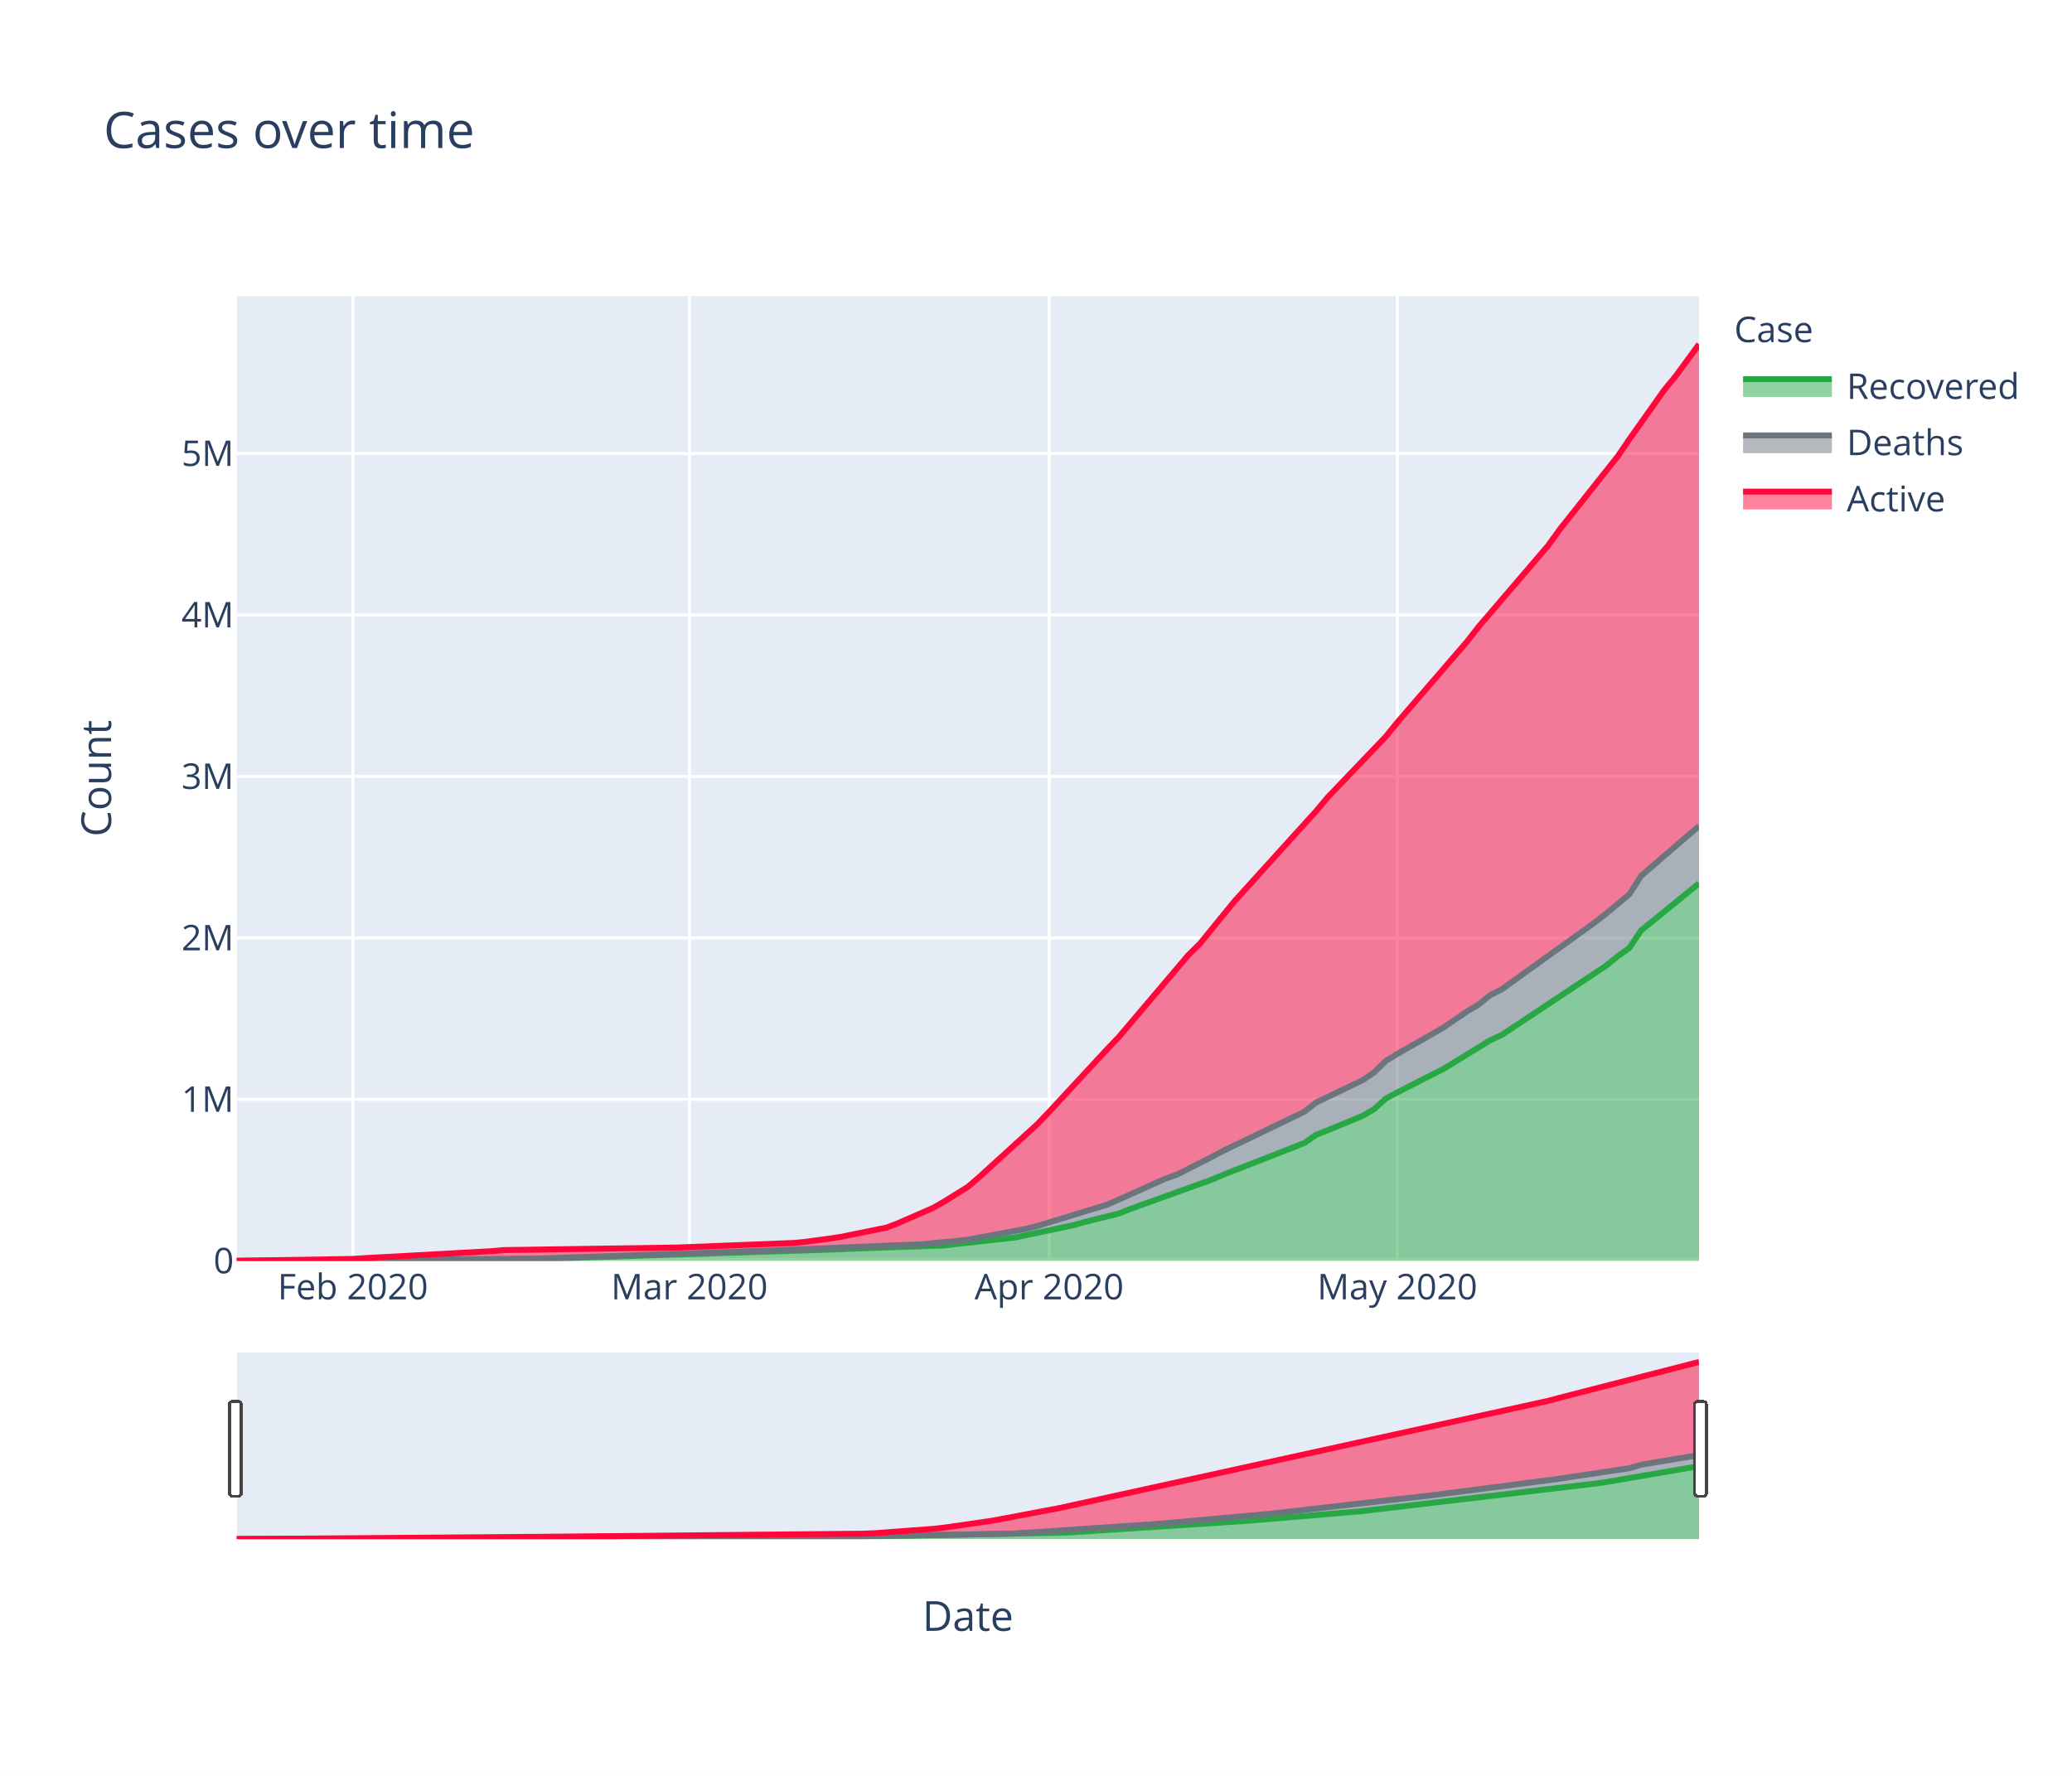
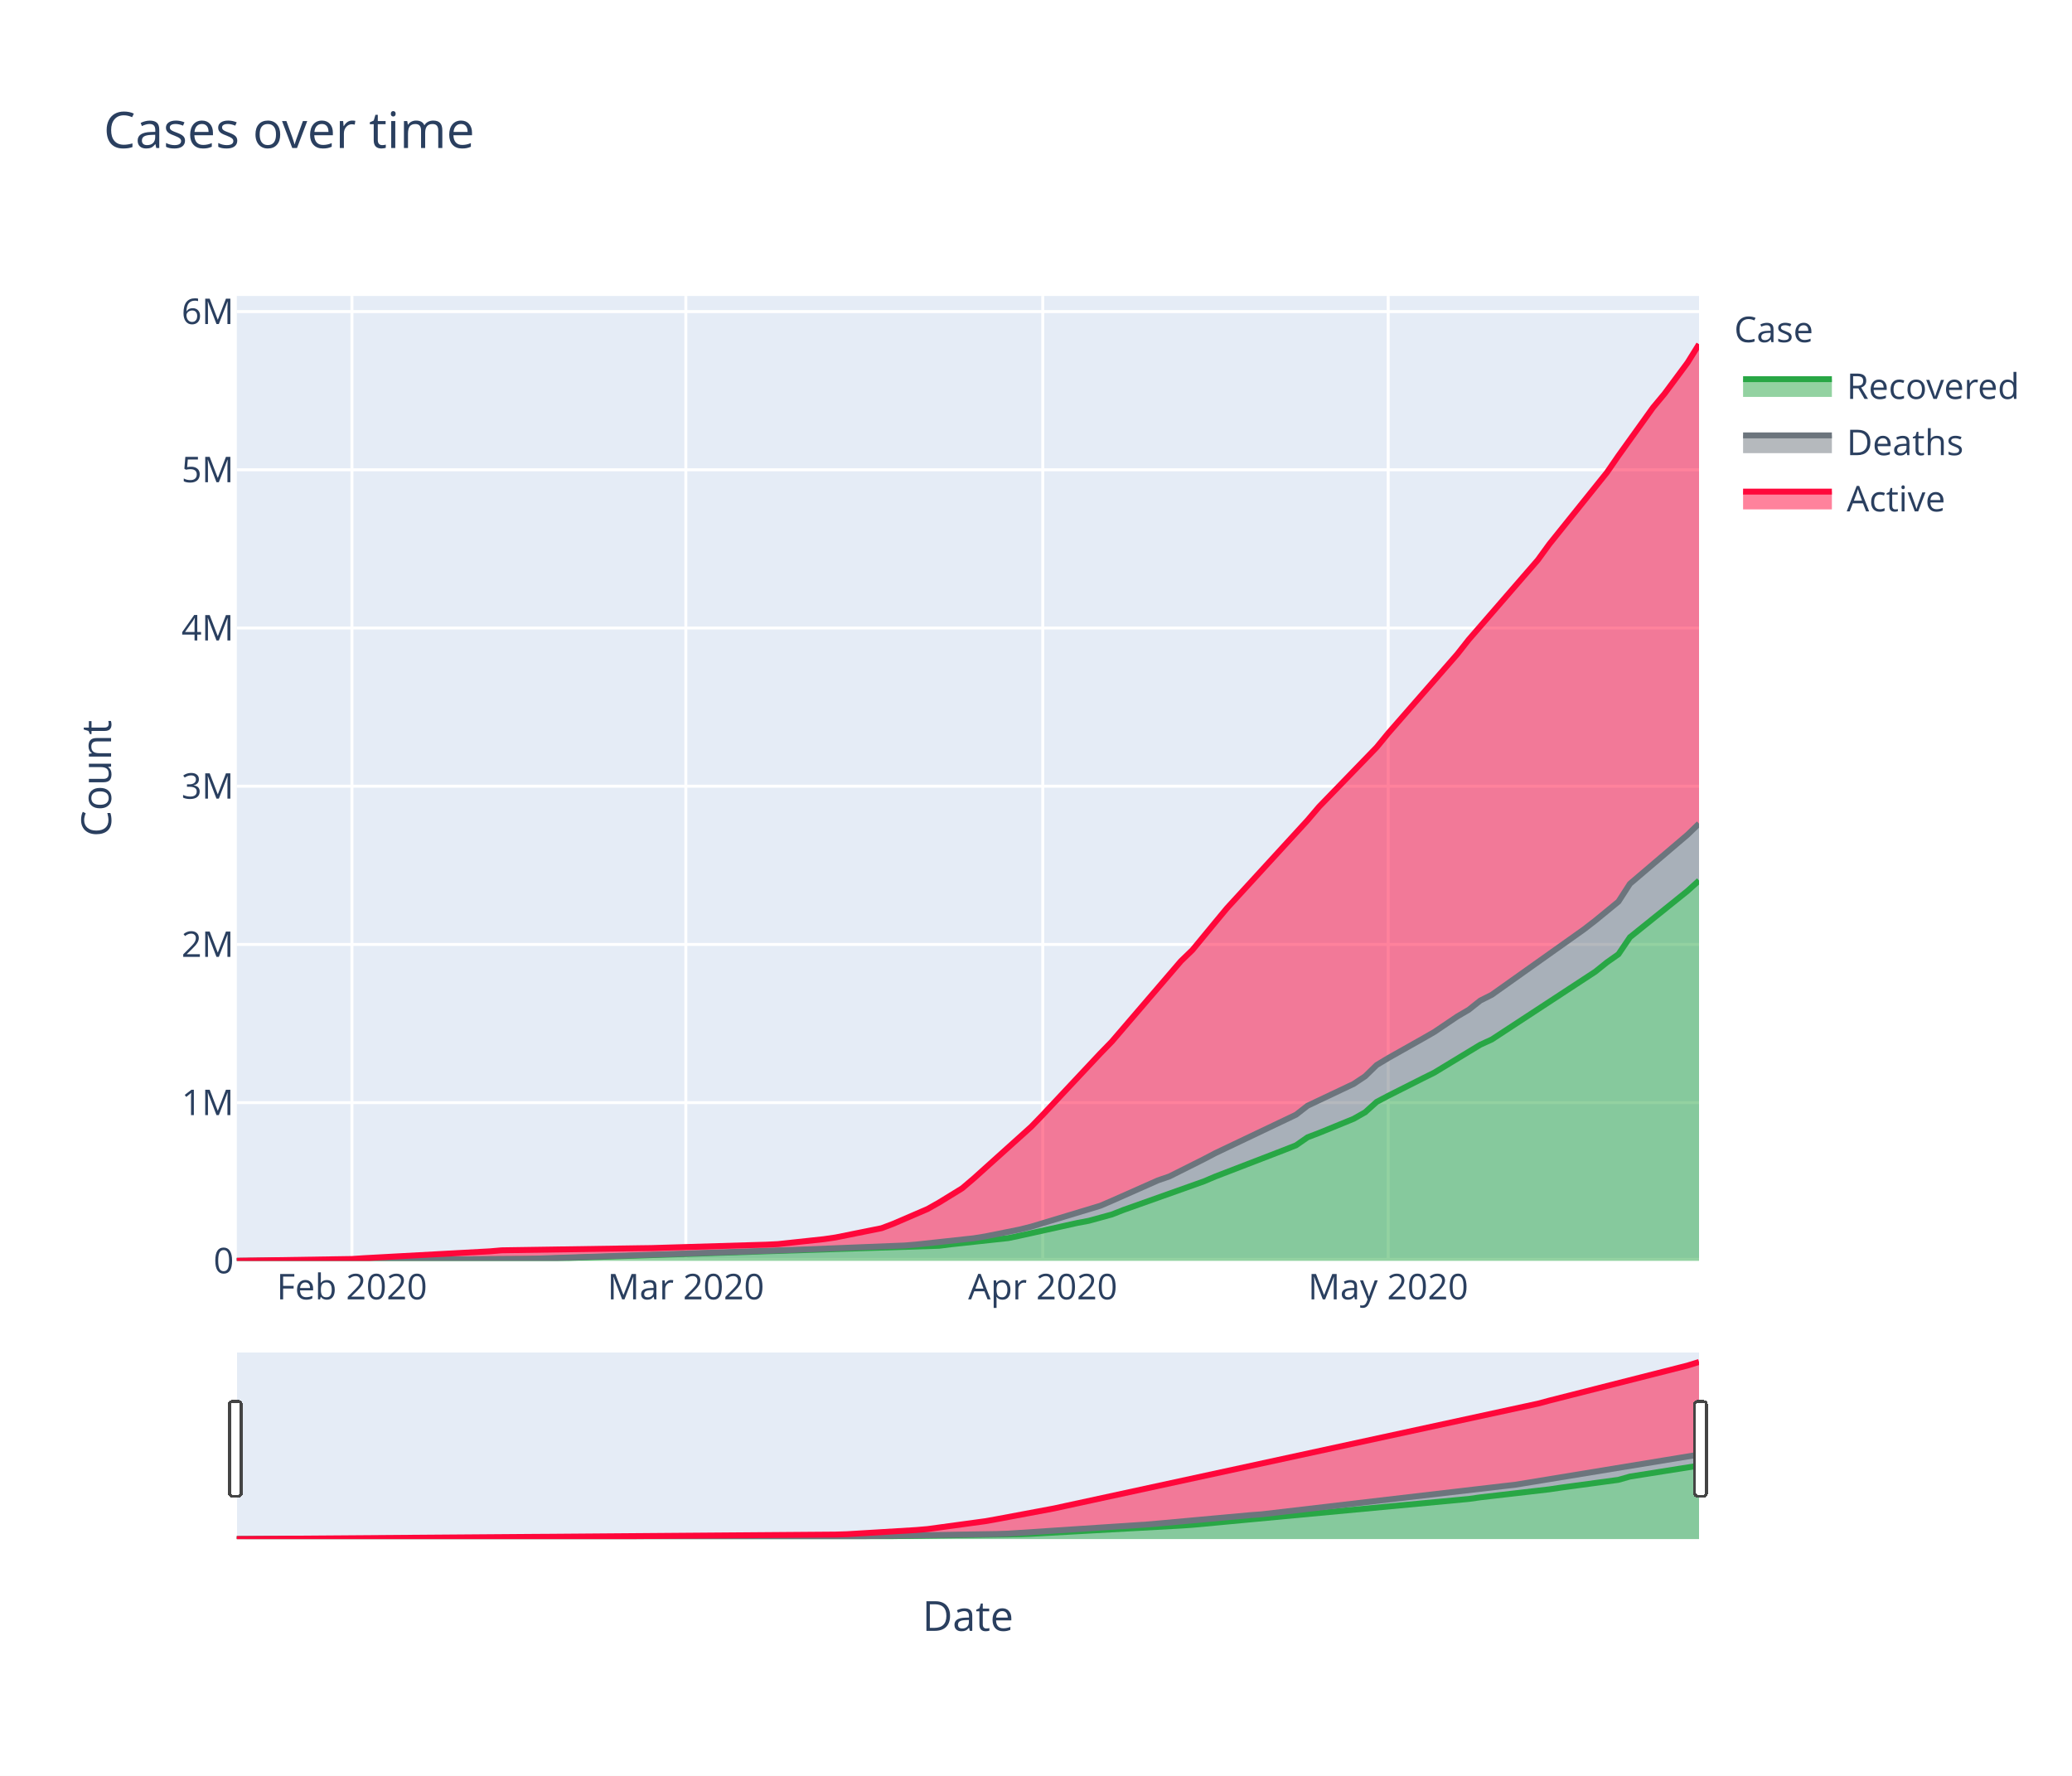
<svg xmlns="http://www.w3.org/2000/svg" class="main-svg" width="700" height="600" style="" viewBox="0 0 700 600">
  <rect x="0" y="0" width="700" height="600" style="fill: rgb(255, 255, 255); fill-opacity: 1;" />
-   <defs id="defs-e0ddb2">
+   <defs id="defs-6f788e">
    <g class="clips">
-       <clipPath id="clipe0ddb2xyplot" class="plotclip">
+       <clipPath id="clip6f788exyplot" class="plotclip">
        <rect width="494" height="326" />
      </clipPath>
-       <clipPath class="axesclip" id="clipe0ddb2x">
+       <clipPath class="axesclip" id="clip6f788ex">
        <rect x="80" y="0" width="494" height="600" />
      </clipPath>
-       <clipPath class="axesclip" id="clipe0ddb2y">
+       <clipPath class="axesclip" id="clip6f788ey">
        <rect x="0" y="100" width="700" height="326" />
      </clipPath>
-       <clipPath class="axesclip" id="clipe0ddb2xy">
+       <clipPath class="axesclip" id="clip6f788exy">
        <rect x="80" y="100" width="494" height="326" />
      </clipPath>
    </g>
    <g class="gradients" />
  </defs>
  <g class="bglayer">
    <rect class="bg" x="80" y="100" width="494" height="326" style="fill: rgb(229, 236, 246); fill-opacity: 1; stroke-width: 0;" />
  </g>
  <g class="layer-below">
    <g class="imagelayer" />
    <g class="shapelayer" />
  </g>
  <g class="cartesianlayer">
    <g class="subplot xy">
      <g class="layer-subplot">
        <g class="shapelayer" />
        <g class="imagelayer" />
      </g>
      <g class="gridlayer">
        <g class="x">
-           <path class="xgrid crisp" transform="translate(119.21,0)" d="M0,100v326" style="stroke: rgb(255, 255, 255); stroke-opacity: 1; stroke-width: 1px;" />
-           <path class="xgrid crisp" transform="translate(232.9,0)" d="M0,100v326" style="stroke: rgb(255, 255, 255); stroke-opacity: 1; stroke-width: 1px;" />
-           <path class="xgrid crisp" transform="translate(354.44,0)" d="M0,100v326" style="stroke: rgb(255, 255, 255); stroke-opacity: 1; stroke-width: 1px;" />
-           <path class="xgrid crisp" transform="translate(472.06,0)" d="M0,100v326" style="stroke: rgb(255, 255, 255); stroke-opacity: 1; stroke-width: 1px;" />
+           <path class="xgrid crisp" transform="translate(118.9,0)" d="M0,100v326" style="stroke: rgb(255, 255, 255); stroke-opacity: 1; stroke-width: 1px;" />
+           <path class="xgrid crisp" transform="translate(231.7,0)" d="M0,100v326" style="stroke: rgb(255, 255, 255); stroke-opacity: 1; stroke-width: 1px;" />
+           <path class="xgrid crisp" transform="translate(352.28,0)" d="M0,100v326" style="stroke: rgb(255, 255, 255); stroke-opacity: 1; stroke-width: 1px;" />
+           <path class="xgrid crisp" transform="translate(468.98,0)" d="M0,100v326" style="stroke: rgb(255, 255, 255); stroke-opacity: 1; stroke-width: 1px;" />
        </g>
        <g class="y">
-           <path class="ygrid crisp" transform="translate(0,371.44)" d="M80,0h494" style="stroke: rgb(255, 255, 255); stroke-opacity: 1; stroke-width: 1px;" />
-           <path class="ygrid crisp" transform="translate(0,316.89)" d="M80,0h494" style="stroke: rgb(255, 255, 255); stroke-opacity: 1; stroke-width: 1px;" />
-           <path class="ygrid crisp" transform="translate(0,262.33)" d="M80,0h494" style="stroke: rgb(255, 255, 255); stroke-opacity: 1; stroke-width: 1px;" />
-           <path class="ygrid crisp" transform="translate(0,207.77)" d="M80,0h494" style="stroke: rgb(255, 255, 255); stroke-opacity: 1; stroke-width: 1px;" />
-           <path class="ygrid crisp" transform="translate(0,153.22)" d="M80,0h494" style="stroke: rgb(255, 255, 255); stroke-opacity: 1; stroke-width: 1px;" />
+           <path class="ygrid crisp" transform="translate(0,372.54)" d="M80,0h494" style="stroke: rgb(255, 255, 255); stroke-opacity: 1; stroke-width: 1px;" />
+           <path class="ygrid crisp" transform="translate(0,319.09)" d="M80,0h494" style="stroke: rgb(255, 255, 255); stroke-opacity: 1; stroke-width: 1px;" />
+           <path class="ygrid crisp" transform="translate(0,265.63)" d="M80,0h494" style="stroke: rgb(255, 255, 255); stroke-opacity: 1; stroke-width: 1px;" />
+           <path class="ygrid crisp" transform="translate(0,212.18)" d="M80,0h494" style="stroke: rgb(255, 255, 255); stroke-opacity: 1; stroke-width: 1px;" />
+           <path class="ygrid crisp" transform="translate(0,158.72)" d="M80,0h494" style="stroke: rgb(255, 255, 255); stroke-opacity: 1; stroke-width: 1px;" />
+           <path class="ygrid crisp" transform="translate(0,105.27)" d="M80,0h494" style="stroke: rgb(255, 255, 255); stroke-opacity: 1; stroke-width: 1px;" />
        </g>
      </g>
      <g class="zerolinelayer">
        <path class="yzl zl crisp" transform="translate(0,426)" d="M80,0h494" style="stroke: rgb(255, 255, 255); stroke-opacity: 1; stroke-width: 2px;" />
      </g>
      <path class="xlines-below" />
      <path class="ylines-below" />
      <g class="overlines-below" />
      <g class="xaxislayer-below" />
      <g class="yaxislayer-below" />
      <g class="overaxes-below" />
-       <g class="plot" transform="translate(80, 100)" clip-path="url('#clipe0ddb2xyplot')">
+       <g class="plot" transform="translate(80, 100)" clip-path="url('#clip6f788exyplot')">
        <g class="scatterlayer mlayer">
-           <g class="trace scatter trace9fd56e" style="stroke-miterlimit: 2;">
+           <g class="trace scatter trace09deb1" style="stroke-miterlimit: 2;">
            <g class="fills">
              <g>
-                 <path class="js-fill" d="M494,326L0,326L0,326L101.94,325.31L105.86,325.22L203.87,322.07L207.79,321.88L239.16,320.79L243.08,320.3L262.68,318.15L266.6,317.32L282.29,314.02L286.21,312.93L297.97,310.01L301.89,308.45L329.33,298.58L333.25,296.89L356.78,287.71L360.7,286.15L364.62,283.39L368.54,281.88L380.3,277.01L384.22,274.75L388.14,271.18L392.06,269.08L403.83,263.07L407.75,261.1L423.43,251.47L427.35,249.66L462.63,226.26L466.56,223.06L470.48,220.26L474.4,214.39L494,198.44" style="fill: rgb(40, 167, 69); fill-opacity: 0.5; stroke-width: 0;" />
+                 <path class="js-fill" d="M494,326L0,326L0,326L101.13,325.33L105.02,325.23L175.04,322.89L178.93,322.76L237.28,320.9L241.17,320.41L260.61,318.31L264.5,317.5L283.95,313.19L287.84,312.46L295.62,310.33L299.51,308.8L326.74,299.13L330.63,297.48L353.97,288.49L357.86,286.95L361.75,284.25L365.64,282.77L377.31,278L381.2,275.79L385.09,272.29L388.98,270.23L400.65,264.34L404.54,262.41L420.09,252.98L423.98,251.2L458.99,228.27L462.88,225.14L466.77,222.4L470.66,216.65L490.11,201.01L494,197.5" style="fill: rgb(40, 167, 69); fill-opacity: 0.5; stroke-width: 0;" />
              </g>
              <g>
-                 <path class="js-fill" d="M0,326L98.02,325.31L101.94,325.21L176.43,322.63L180.35,322.49L231.32,320.37L235.24,320.02L243.08,319.27L247,318.81L266.6,315.18L270.52,314.19L294.05,307L297.97,305.29L313.65,298.25L317.57,296.88L329.33,290.91L333.25,288.83L360.7,275.59L364.62,272.5L380.3,264.97L384.22,262.34L388.14,258.46L392.06,256.08L403.83,249.36L407.75,247.09L415.59,241.73L419.51,239.41L423.43,236.25L427.35,234.25L458.71,211.7L462.63,208.64L470.48,202.12L474.4,195.96L494,179.06L494,198.44L474.4,214.39L470.48,220.26L466.56,223.06L462.63,226.26L427.35,249.66L423.43,251.47L407.75,261.1L403.83,263.07L392.06,269.08L388.14,271.18L384.22,274.75L380.3,277.01L368.54,281.88L364.62,283.39L360.7,286.15L356.78,287.71L333.25,296.89L329.33,298.58L301.89,308.45L297.97,310.01L286.21,312.93L282.29,314.02L266.6,317.32L262.68,318.15L243.08,320.3L239.16,320.79L207.79,321.88L203.87,322.07L105.86,325.22L101.94,325.31L0,326Z" style="fill: rgb(108, 117, 125); fill-opacity: 0.5; stroke-width: 0;" />
+                 <path class="js-fill" d="M0,326L97.24,325.33L101.13,325.23L186.71,322.35L190.6,322.19L225.61,320.8L229.5,320.48L248.94,318.37L252.83,317.74L264.5,315.4L268.39,314.43L291.73,307.38L295.62,305.71L311.18,298.81L315.07,297.47L326.74,291.62L330.63,289.58L357.86,276.61L361.75,273.58L377.31,266.21L381.2,263.63L385.09,259.83L388.98,257.49L400.65,250.91L404.54,248.68L412.31,243.44L416.2,241.16L420.09,238.06L423.98,236.1L455.1,214.01L458.99,211L466.77,204.62L470.66,198.59L490.11,182.02L494,178.26L494,197.5L490.11,201.01L470.66,216.65L466.77,222.4L462.88,225.14L458.99,228.27L423.98,251.2L420.09,252.98L404.54,262.41L400.65,264.34L388.98,270.23L385.09,272.29L381.2,275.79L377.31,278L365.64,282.77L361.75,284.25L357.86,286.95L353.97,288.49L330.63,297.48L326.74,299.13L299.51,308.8L295.62,310.33L287.84,312.46L283.95,313.19L264.5,317.5L260.61,318.31L241.17,320.41L237.28,320.9L178.93,322.76L175.04,322.89L105.02,325.23L101.13,325.33L0,326Z" style="fill: rgb(108, 117, 125); fill-opacity: 0.5; stroke-width: 0;" />
              </g>
            </g>
            <g class="errorbars" />
            <g class="lines">
-               <path class="js-line" d="M0,326L101.94,325.31L105.86,325.22L203.87,322.07L207.79,321.88L239.16,320.79L243.08,320.3L262.68,318.15L266.6,317.32L282.29,314.02L286.21,312.93L297.97,310.01L301.89,308.45L329.33,298.58L333.25,296.89L356.78,287.71L360.7,286.15L364.62,283.39L368.54,281.88L380.3,277.01L384.22,274.75L388.14,271.18L392.06,269.08L403.83,263.07L407.75,261.1L423.43,251.47L427.35,249.66L462.63,226.26L466.56,223.06L470.48,220.26L474.4,214.39L494,198.44" style="vector-effect: non-scaling-stroke; fill: none; stroke: rgb(40, 167, 69); stroke-opacity: 1; stroke-width: 2px; opacity: 1;" />
+               <path class="js-line" d="M0,326L101.13,325.33L105.02,325.23L175.04,322.89L178.93,322.76L237.28,320.9L241.17,320.41L260.61,318.31L264.5,317.5L283.95,313.19L287.84,312.46L295.62,310.33L299.51,308.8L326.74,299.13L330.63,297.48L353.97,288.49L357.86,286.95L361.75,284.25L365.64,282.77L377.31,278L381.2,275.79L385.09,272.29L388.98,270.23L400.65,264.34L404.54,262.41L420.09,252.98L423.98,251.2L458.99,228.27L462.88,225.14L466.77,222.4L470.66,216.65L490.11,201.01L494,197.5" style="vector-effect: non-scaling-stroke; fill: none; stroke: rgb(40, 167, 69); stroke-opacity: 1; stroke-width: 2px; opacity: 1;" />
            </g>
            <g class="points" />
            <g class="text" />
          </g>
-           <g class="trace scatter trace44c032" style="stroke-miterlimit: 2;">
+           <g class="trace scatter trace2128ed" style="stroke-miterlimit: 2;">
            <g class="fills">
              <g>
-                 <path class="js-fill" d="M0,325.97L39.21,325.34L43.13,325.08L86.25,322.71L90.17,322.35L145.06,321.54L148.98,321.48L188.19,319.94L192.11,319.56L199.95,318.51L203.87,317.92L219.56,314.74L223.48,313.23L235.24,308.1L239.16,305.85L247,300.98L250.92,297.6L270.52,279.75L274.44,275.64L294.05,254.47L297.97,250.38L321.49,222.64L325.41,218.8L333.25,209.16L337.17,204.37L364.62,174.06L368.54,169.4L388.14,148.9L392.06,144.07L415.59,116.81L419.51,111.78L443.03,84.31L446.95,78.85L466.56,54.15L470.48,48.38L482.24,31.77L486.16,27.01L494,16.3L494,179.06L474.4,195.96L470.48,202.12L462.63,208.64L458.71,211.7L427.35,234.25L423.43,236.25L419.51,239.41L415.59,241.73L407.75,247.09L403.83,249.36L392.06,256.08L388.14,258.46L384.22,262.34L380.3,264.97L364.62,272.5L360.7,275.59L333.25,288.83L329.33,290.91L317.57,296.88L313.65,298.25L297.97,305.29L294.05,307L270.52,314.19L266.6,315.18L247,318.81L243.08,319.27L235.24,320.02L231.32,320.37L180.35,322.49L176.43,322.63L101.94,325.21L98.02,325.31L0,326Z" style="fill: rgb(255, 7, 58); fill-opacity: 0.5; stroke-width: 0;" />
+                 <path class="js-fill" d="M0,325.97L38.9,325.36L42.79,325.1L85.57,322.77L89.46,322.43L136.14,321.72L140.03,321.67L178.93,320.52L182.82,320.33L198.38,318.66L202.27,318.09L217.83,314.96L221.72,313.49L233.39,308.46L237.28,306.26L245.06,301.48L248.94,298.18L268.39,280.68L272.28,276.65L291.73,255.91L295.62,251.91L318.96,224.72L322.85,220.96L330.63,211.52L334.52,206.83L361.75,177.13L365.64,172.56L385.09,152.48L388.98,147.74L412.31,121.03L416.2,116.1L439.54,89.19L443.43,83.84L462.88,59.63L466.77,53.98L478.44,37.71L482.33,33.04L490.11,22.55L494,16.3L494,178.26L490.11,182.02L470.66,198.59L466.77,204.62L458.99,211L455.1,214.01L423.98,236.1L420.09,238.06L416.2,241.16L412.31,243.44L404.54,248.68L400.65,250.91L388.98,257.49L385.09,259.83L381.2,263.63L377.31,266.21L361.75,273.58L357.86,276.61L330.63,289.58L326.74,291.62L315.07,297.47L311.18,298.81L295.62,305.71L291.73,307.38L268.39,314.43L264.5,315.4L252.83,317.74L248.94,318.37L229.5,320.48L225.61,320.8L190.6,322.19L186.71,322.35L101.13,325.23L97.24,325.33L0,326Z" style="fill: rgb(255, 7, 58); fill-opacity: 0.5; stroke-width: 0;" />
              </g>
            </g>
            <g class="errorbars" />
            <g class="lines">
-               <path class="js-line" d="M0,326L98.02,325.31L101.94,325.21L176.43,322.63L180.35,322.49L231.32,320.37L235.24,320.02L243.08,319.27L247,318.81L266.6,315.18L270.52,314.19L294.05,307L297.97,305.29L313.65,298.25L317.57,296.88L329.33,290.91L333.25,288.83L360.7,275.59L364.62,272.5L380.3,264.97L384.22,262.34L388.14,258.46L392.06,256.08L403.83,249.36L407.75,247.09L415.59,241.73L419.51,239.41L423.43,236.25L427.35,234.25L458.71,211.7L462.63,208.64L470.48,202.12L474.4,195.96L494,179.06" style="vector-effect: non-scaling-stroke; fill: none; stroke: rgb(108, 117, 125); stroke-opacity: 1; stroke-width: 2px; opacity: 1;" />
+               <path class="js-line" d="M0,326L97.24,325.33L101.13,325.23L186.71,322.35L190.6,322.19L225.61,320.8L229.5,320.48L248.94,318.37L252.83,317.74L264.5,315.4L268.39,314.43L291.73,307.38L295.62,305.71L311.18,298.81L315.07,297.47L326.74,291.62L330.63,289.58L357.86,276.61L361.75,273.58L377.31,266.21L381.2,263.63L385.09,259.83L388.98,257.49L400.65,250.91L404.54,248.68L412.31,243.44L416.2,241.16L420.09,238.06L423.98,236.1L455.1,214.01L458.99,211L466.77,204.62L470.66,198.59L490.11,182.02L494,178.26" style="vector-effect: non-scaling-stroke; fill: none; stroke: rgb(108, 117, 125); stroke-opacity: 1; stroke-width: 2px; opacity: 1;" />
            </g>
            <g class="points" />
            <g class="text" />
          </g>
-           <g class="trace scatter trace4ce61f" style="stroke-miterlimit: 2;">
+           <g class="trace scatter traceb78cc3" style="stroke-miterlimit: 2;">
            <g class="fills" />
            <g class="errorbars" />
            <g class="lines">
-               <path class="js-line" d="M0,325.97L39.21,325.34L43.13,325.08L86.25,322.71L90.17,322.35L145.06,321.54L148.98,321.48L188.19,319.94L192.11,319.56L199.95,318.51L203.87,317.92L219.56,314.74L223.48,313.23L235.24,308.1L239.16,305.85L247,300.98L250.92,297.6L270.52,279.75L274.44,275.64L294.05,254.47L297.97,250.38L321.49,222.64L325.41,218.8L333.25,209.16L337.17,204.37L364.62,174.06L368.54,169.4L388.14,148.9L392.06,144.07L415.59,116.81L419.51,111.78L443.03,84.31L446.95,78.85L466.56,54.15L470.48,48.38L482.24,31.77L486.16,27.01L494,16.3" style="vector-effect: non-scaling-stroke; fill: none; stroke: rgb(255, 7, 58); stroke-opacity: 1; stroke-width: 2px; opacity: 1;" />
+               <path class="js-line" d="M0,325.97L38.9,325.36L42.79,325.1L85.57,322.77L89.46,322.43L136.14,321.72L140.03,321.67L178.93,320.52L182.82,320.33L198.38,318.66L202.27,318.09L217.83,314.96L221.72,313.49L233.39,308.46L237.28,306.26L245.06,301.48L248.94,298.18L268.39,280.68L272.28,276.65L291.73,255.91L295.62,251.91L318.96,224.72L322.85,220.96L330.63,211.52L334.52,206.83L361.75,177.13L365.64,172.56L385.09,152.48L388.98,147.74L412.31,121.03L416.2,116.1L439.54,89.19L443.43,83.84L462.88,59.63L466.77,53.98L478.44,37.71L482.33,33.04L490.11,22.55L494,16.3" style="vector-effect: non-scaling-stroke; fill: none; stroke: rgb(255, 7, 58); stroke-opacity: 1; stroke-width: 2px; opacity: 1;" />
            </g>
            <g class="points" />
            <g class="text" />
          </g>
        </g>
      </g>
      <g class="overplot" />
      <path class="xlines-above crisp" style="fill: none;" d="M0,0" />
      <path class="ylines-above crisp" style="fill: none;" d="M0,0" />
      <g class="overlines-above" />
      <g class="xaxislayer-above">
        <g class="xtick">
-           <text text-anchor="middle" x="0" y="439" transform="translate(119.21,0)" style="font-family: 'Open Sans', verdana, arial, sans-serif; font-size: 12px; fill: rgb(42, 63, 95); fill-opacity: 1; white-space: pre;">Feb 2020</text>
+           <text text-anchor="middle" x="0" y="439" transform="translate(118.9,0)" style="font-family: 'Open Sans', verdana, arial, sans-serif; font-size: 12px; fill: rgb(42, 63, 95); fill-opacity: 1; white-space: pre;">Feb 2020</text>
        </g>
        <g class="xtick">
-           <text text-anchor="middle" x="0" y="439" transform="translate(232.9,0)" style="font-family: 'Open Sans', verdana, arial, sans-serif; font-size: 12px; fill: rgb(42, 63, 95); fill-opacity: 1; white-space: pre;">Mar 2020</text>
+           <text text-anchor="middle" x="0" y="439" transform="translate(231.7,0)" style="font-family: 'Open Sans', verdana, arial, sans-serif; font-size: 12px; fill: rgb(42, 63, 95); fill-opacity: 1; white-space: pre;">Mar 2020</text>
        </g>
        <g class="xtick">
-           <text text-anchor="middle" x="0" y="439" transform="translate(354.44,0)" style="font-family: 'Open Sans', verdana, arial, sans-serif; font-size: 12px; fill: rgb(42, 63, 95); fill-opacity: 1; white-space: pre;">Apr 2020</text>
+           <text text-anchor="middle" x="0" y="439" transform="translate(352.28,0)" style="font-family: 'Open Sans', verdana, arial, sans-serif; font-size: 12px; fill: rgb(42, 63, 95); fill-opacity: 1; white-space: pre;">Apr 2020</text>
        </g>
        <g class="xtick">
-           <text text-anchor="middle" x="0" y="439" transform="translate(472.06,0)" style="font-family: 'Open Sans', verdana, arial, sans-serif; font-size: 12px; fill: rgb(42, 63, 95); fill-opacity: 1; white-space: pre;">May 2020</text>
+           <text text-anchor="middle" x="0" y="439" transform="translate(468.98,0)" style="font-family: 'Open Sans', verdana, arial, sans-serif; font-size: 12px; fill: rgb(42, 63, 95); fill-opacity: 1; white-space: pre;">May 2020</text>
        </g>
      </g>
      <g class="yaxislayer-above">
        <g class="ytick">
          <text text-anchor="end" x="79" y="4.2" transform="translate(0,426)" style="font-family: 'Open Sans', verdana, arial, sans-serif; font-size: 12px; fill: rgb(42, 63, 95); fill-opacity: 1; white-space: pre;">0</text>
        </g>
        <g class="ytick">
-           <text text-anchor="end" x="79" y="4.2" transform="translate(0,371.44)" style="font-family: 'Open Sans', verdana, arial, sans-serif; font-size: 12px; fill: rgb(42, 63, 95); fill-opacity: 1; white-space: pre;">1M</text>
-         </g>
-         <g class="ytick">
-           <text text-anchor="end" x="79" y="4.2" transform="translate(0,316.89)" style="font-family: 'Open Sans', verdana, arial, sans-serif; font-size: 12px; fill: rgb(42, 63, 95); fill-opacity: 1; white-space: pre;">2M</text>
-         </g>
-         <g class="ytick">
-           <text text-anchor="end" x="79" y="4.2" transform="translate(0,262.33)" style="font-family: 'Open Sans', verdana, arial, sans-serif; font-size: 12px; fill: rgb(42, 63, 95); fill-opacity: 1; white-space: pre;">3M</text>
-         </g>
-         <g class="ytick">
-           <text text-anchor="end" x="79" y="4.2" transform="translate(0,207.77)" style="font-family: 'Open Sans', verdana, arial, sans-serif; font-size: 12px; fill: rgb(42, 63, 95); fill-opacity: 1; white-space: pre;">4M</text>
-         </g>
-         <g class="ytick">
-           <text text-anchor="end" x="79" y="4.2" transform="translate(0,153.22)" style="font-family: 'Open Sans', verdana, arial, sans-serif; font-size: 12px; fill: rgb(42, 63, 95); fill-opacity: 1; white-space: pre;">5M</text>
+           <text text-anchor="end" x="79" y="4.2" transform="translate(0,372.54)" style="font-family: 'Open Sans', verdana, arial, sans-serif; font-size: 12px; fill: rgb(42, 63, 95); fill-opacity: 1; white-space: pre;">1M</text>
+         </g>
+         <g class="ytick">
+           <text text-anchor="end" x="79" y="4.2" transform="translate(0,319.09)" style="font-family: 'Open Sans', verdana, arial, sans-serif; font-size: 12px; fill: rgb(42, 63, 95); fill-opacity: 1; white-space: pre;">2M</text>
+         </g>
+         <g class="ytick">
+           <text text-anchor="end" x="79" y="4.2" transform="translate(0,265.63)" style="font-family: 'Open Sans', verdana, arial, sans-serif; font-size: 12px; fill: rgb(42, 63, 95); fill-opacity: 1; white-space: pre;">3M</text>
+         </g>
+         <g class="ytick">
+           <text text-anchor="end" x="79" y="4.2" transform="translate(0,212.18)" style="font-family: 'Open Sans', verdana, arial, sans-serif; font-size: 12px; fill: rgb(42, 63, 95); fill-opacity: 1; white-space: pre;">4M</text>
+         </g>
+         <g class="ytick">
+           <text text-anchor="end" x="79" y="4.2" transform="translate(0,158.72)" style="font-family: 'Open Sans', verdana, arial, sans-serif; font-size: 12px; fill: rgb(42, 63, 95); fill-opacity: 1; white-space: pre;">5M</text>
+         </g>
+         <g class="ytick">
+           <text text-anchor="end" x="79" y="4.2" transform="translate(0,105.27)" style="font-family: 'Open Sans', verdana, arial, sans-serif; font-size: 12px; fill: rgb(42, 63, 95); fill-opacity: 1; white-space: pre;">6M</text>
        </g>
      </g>
      <g class="overaxes-above" />
    </g>
  </g>
  <g class="polarlayer" />
  <g class="ternarylayer" />
  <g class="geolayer" />
  <g class="funnelarealayer" />
  <g class="pielayer" />
  <g class="treemaplayer" />
  <g class="sunburstlayer" />
  <g class="glimages" />
-   <defs id="topdefs-e0ddb2">
+   <defs id="topdefs-6f788e">
    <g class="clips" />
-     <clipPath id="legende0ddb2">
+     <clipPath id="legend6f788e">
      <rect width="104" height="83" x="0" y="0" />
    </clipPath>
-     <clipPath id="rangesliderx-e0ddb2">
+     <clipPath id="rangesliderx-6f788e">
      <rect x="0" y="0" width="494" height="63" />
    </clipPath>
  </defs>
  <g class="layer-above">
    <g class="imagelayer" />
    <g class="shapelayer" />
  </g>
  <g class="infolayer">
    <g class="legend" pointer-events="all" transform="translate(583.88, 100)">
      <rect class="bg" shape-rendering="crispEdges" style="stroke: rgb(68, 68, 68); stroke-opacity: 1; fill: rgb(255, 255, 255); fill-opacity: 1; stroke-width: 0px;" width="104" height="83" x="0" y="0" />
-       <g class="scrollbox" transform="translate(0, 0)" clip-path="url('#legende0ddb2')">
+       <g class="scrollbox" transform="translate(0, 0)" clip-path="url('#legend6f788e')">
        <text class="legendtitletext user-select-none" text-anchor="start" x="2" y="15.6" style="font-family: 'Open Sans', verdana, arial, sans-serif; font-size: 12px; fill: rgb(42, 63, 95); fill-opacity: 1; white-space: pre;">Case</text>
        <g class="groups" transform="translate(0, 0)">
          <g class="traces" transform="translate(0, 30.1)" style="opacity: 1;">
            <text class="legendtext user-select-none" text-anchor="start" x="40" y="4.68" style="font-family: 'Open Sans', verdana, arial, sans-serif; font-size: 12px; fill: rgb(42, 63, 95); fill-opacity: 1; white-space: pre;">Recovered</text>
            <g class="layers">
              <g class="legendfill">
                <path class="js-fill" d="M5,-2h30v6h-30z" style="stroke-width: 0; fill: rgb(40, 167, 69); fill-opacity: 0.5;" />
              </g>
              <g class="legendlines">
                <path class="js-line" d="M5,-2h30" style="fill: none; stroke: rgb(40, 167, 69); stroke-opacity: 1; stroke-width: 2px;" />
              </g>
              <g class="legendsymbols">
                <g class="legendpoints" />
              </g>
            </g>
            <rect class="legendtoggle" pointer-events="all" x="0" y="-9.5" width="98.031" height="19" style="cursor: pointer; fill: rgb(0, 0, 0); fill-opacity: 0;" />
          </g>
        </g>
        <g class="groups" transform="translate(0, 0)">
          <g class="traces" transform="translate(0, 49.1)" style="opacity: 1;">
            <text class="legendtext user-select-none" text-anchor="start" x="40" y="4.68" style="font-family: 'Open Sans', verdana, arial, sans-serif; font-size: 12px; fill: rgb(42, 63, 95); fill-opacity: 1; white-space: pre;">Deaths</text>
            <g class="layers">
              <g class="legendfill">
                <path class="js-fill" d="M5,-2h30v6h-30z" style="stroke-width: 0; fill: rgb(108, 117, 125); fill-opacity: 0.5;" />
              </g>
              <g class="legendlines">
                <path class="js-line" d="M5,-2h30" style="fill: none; stroke: rgb(108, 117, 125); stroke-opacity: 1; stroke-width: 2px;" />
              </g>
              <g class="legendsymbols">
                <g class="legendpoints" />
              </g>
            </g>
            <rect class="legendtoggle" pointer-events="all" x="0" y="-9.5" width="98.031" height="19" style="cursor: pointer; fill: rgb(0, 0, 0); fill-opacity: 0;" />
          </g>
        </g>
        <g class="groups" transform="translate(0, 0)">
          <g class="traces" transform="translate(0, 68.1)" style="opacity: 1;">
            <text class="legendtext user-select-none" text-anchor="start" x="40" y="4.68" style="font-family: 'Open Sans', verdana, arial, sans-serif; font-size: 12px; fill: rgb(42, 63, 95); fill-opacity: 1; white-space: pre;">Active</text>
            <g class="layers">
              <g class="legendfill">
                <path class="js-fill" d="M5,-2h30v6h-30z" style="stroke-width: 0; fill: rgb(255, 7, 58); fill-opacity: 0.5;" />
              </g>
              <g class="legendlines">
                <path class="js-line" d="M5,-2h30" style="fill: none; stroke: rgb(255, 7, 58); stroke-opacity: 1; stroke-width: 2px;" />
              </g>
              <g class="legendsymbols">
                <g class="legendpoints" />
              </g>
            </g>
            <rect class="legendtoggle" pointer-events="all" x="0" y="-9.5" width="98.031" height="19" style="cursor: pointer; fill: rgb(0, 0, 0); fill-opacity: 0;" />
          </g>
        </g>
      </g>
      <rect class="scrollbar" rx="20" ry="3" width="0" height="0" x="0" y="0" style="fill: rgb(128, 139, 164); fill-opacity: 1;" />
    </g>
    <g class="g-gtitle">
      <text class="gtitle" x="35" y="50" text-anchor="start" dy="0em" style="font-family: 'Open Sans', verdana, arial, sans-serif; font-size: 17px; fill: rgb(42, 63, 95); opacity: 1; font-weight: normal; white-space: pre;">Cases over time</text>
    </g>
    <g class="rangeslider-container" pointer-events="all" transform="translate(80,457)">
      <rect class="rangeslider-bg" x="0" y="0" shape-rendering="crispEdges" width="494" height="63" transform="translate(0,0)" fill="#E5ECF6" stroke="#444" stroke-width="0" />
-       <g class="rangeslider-rangeplot xy" clip-path="url('#rangesliderx-e0ddb2')">
+       <g class="rangeslider-rangeplot xy" clip-path="url('#rangesliderx-6f788e')">
        <g class="layer-subplot">
          <g class="shapelayer" />
          <g class="imagelayer" />
        </g>
        <g class="gridlayer">
          <g class="x" />
          <g class="y" />
        </g>
        <g class="zerolinelayer" />
        <path class="xlines-below" />
        <path class="ylines-below" />
        <g class="overlines-below" />
        <g class="xaxislayer-below" />
        <g class="yaxislayer-below" />
        <g class="overaxes-below" />
        <g class="plot">
          <g class="scatterlayer mlayer rangeplot">
-             <g class="trace scatter trace9fd56e" style="stroke-miterlimit: 2;">
+             <g class="trace scatter trace09deb1" style="stroke-miterlimit: 2;">
              <g class="fills">
                <g>
-                   <path class="js-fill" d="M494,63L0,63L0,63L199.95,62.26L203.87,62.24L278.37,60.85L282.29,60.69L341.1,56.85L345.02,56.52L376.38,53.88L380.3,53.53L458.71,44.27L462.63,43.72L494,38.35" style="fill: rgb(40, 167, 69); fill-opacity: 0.5; stroke-width: 0;" />
+                   <path class="js-fill" d="M494,63L0,63L0,63L202.27,62.26L206.16,62.22L264.5,61.36L268.39,61.22L318.96,58.44L322.85,58.18L416.2,49.44L420.09,48.89L443.43,46.19L447.32,45.61L466.77,42.98L470.66,41.87L494,38.17" style="fill: rgb(40, 167, 69); fill-opacity: 0.5; stroke-width: 0;" />
                </g>
                <g>
-                   <path class="js-fill" d="M0,63L192.11,62.25L196.03,62.23L258.76,61.25L262.68,61.11L309.73,57.97L313.65,57.64L348.94,54.46L352.86,54.02L399.9,48.63L403.83,48.19L446.95,42.6L450.87,41.97L470.48,39.06L474.4,37.87L494,34.6L494,38.35L462.63,43.72L458.71,44.27L380.3,53.53L376.38,53.88L345.02,56.52L341.1,56.85L282.29,60.69L278.37,60.85L203.87,62.24L199.95,62.26L0,63Z" style="fill: rgb(108, 117, 125); fill-opacity: 0.5; stroke-width: 0;" />
+                   <path class="js-fill" d="M0,63L194.49,62.25L198.38,62.22L256.72,61.28L260.61,61.15L307.29,58.08L311.18,57.75L342.3,54.92L346.19,54.63L427.87,45.1L431.76,44.66L494,34.45L494,38.17L470.66,41.87L466.77,42.98L447.32,45.61L443.43,46.19L420.09,48.89L416.2,49.44L322.85,58.18L318.96,58.44L268.39,61.22L264.5,61.36L206.16,62.22L202.27,62.26L0,63Z" style="fill: rgb(108, 117, 125); fill-opacity: 0.5; stroke-width: 0;" />
                </g>
              </g>
              <g class="errorbars" />
              <g class="lines">
-                 <path class="js-line" d="M0,63L199.95,62.26L203.87,62.24L278.37,60.85L282.29,60.69L341.1,56.85L345.02,56.52L376.38,53.88L380.3,53.53L458.71,44.27L462.63,43.72L494,38.35" style="vector-effect: non-scaling-stroke; fill: none; stroke: rgb(40, 167, 69); stroke-opacity: 1; stroke-width: 2px; opacity: 1;" />
+                 <path class="js-line" d="M0,63L202.27,62.26L206.16,62.22L264.5,61.36L268.39,61.22L318.96,58.44L322.85,58.18L416.2,49.44L420.09,48.89L443.43,46.19L447.32,45.61L466.77,42.98L470.66,41.87L494,38.17" style="vector-effect: non-scaling-stroke; fill: none; stroke: rgb(40, 167, 69); stroke-opacity: 1; stroke-width: 2px; opacity: 1;" />
              </g>
              <g class="points" />
              <g class="text" />
            </g>
-             <g class="trace scatter trace44c032" style="stroke-miterlimit: 2;">
+             <g class="trace scatter trace2128ed" style="stroke-miterlimit: 2;">
              <g class="fills">
                <g>
-                   <path class="js-fill" d="M0,62.99L98.02,62.25L101.94,62.23L211.71,61.17L215.63,61.01L235.24,59.54L239.16,59.11L254.84,56.84L258.76,56.13L278.37,52.42L282.29,51.55L443.03,16.29L446.95,15.24L494,3.15L494,34.6L474.4,37.87L470.48,39.06L450.87,41.97L446.95,42.6L403.83,48.19L399.9,48.63L352.86,54.02L348.94,54.46L313.65,57.64L309.73,57.97L262.68,61.11L258.76,61.25L196.03,62.23L192.11,62.25L0,63Z" style="fill: rgb(255, 7, 58); fill-opacity: 0.5; stroke-width: 0;" />
+                   <path class="js-fill" d="M0,62.99L101.13,62.24L105.02,62.22L202.27,61.47L206.16,61.35L229.5,59.94L233.39,59.61L252.83,56.96L256.72,56.27L276.17,52.63L280.06,51.78L439.54,17.24L443.43,16.2L490.11,4.36L494,3.15L494,34.45L431.76,44.66L427.87,45.1L346.19,54.63L342.3,54.92L311.18,57.75L307.29,58.08L260.61,61.15L256.72,61.28L198.38,62.22L194.49,62.25L0,63Z" style="fill: rgb(255, 7, 58); fill-opacity: 0.5; stroke-width: 0;" />
                </g>
              </g>
              <g class="errorbars" />
              <g class="lines">
-                 <path class="js-line" d="M0,63L192.11,62.25L196.03,62.23L258.76,61.25L262.68,61.11L309.73,57.97L313.65,57.64L348.94,54.46L352.86,54.02L399.9,48.63L403.83,48.19L446.95,42.6L450.87,41.97L470.48,39.06L474.4,37.87L494,34.6" style="vector-effect: non-scaling-stroke; fill: none; stroke: rgb(108, 117, 125); stroke-opacity: 1; stroke-width: 2px; opacity: 1;" />
+                 <path class="js-line" d="M0,63L194.49,62.25L198.38,62.22L256.72,61.28L260.61,61.15L307.29,58.08L311.18,57.75L342.3,54.92L346.19,54.63L427.87,45.1L431.76,44.66L494,34.45" style="vector-effect: non-scaling-stroke; fill: none; stroke: rgb(108, 117, 125); stroke-opacity: 1; stroke-width: 2px; opacity: 1;" />
              </g>
              <g class="points" />
              <g class="text" />
            </g>
-             <g class="trace scatter trace4ce61f" style="stroke-miterlimit: 2;">
+             <g class="trace scatter traceb78cc3" style="stroke-miterlimit: 2;">
              <g class="fills" />
              <g class="errorbars" />
              <g class="lines">
-                 <path class="js-line" d="M0,62.99L98.02,62.25L101.94,62.23L211.71,61.17L215.63,61.01L235.24,59.54L239.16,59.11L254.84,56.84L258.76,56.13L278.37,52.42L282.29,51.55L443.03,16.29L446.95,15.24L494,3.15" style="vector-effect: non-scaling-stroke; fill: none; stroke: rgb(255, 7, 58); stroke-opacity: 1; stroke-width: 2px; opacity: 1;" />
+                 <path class="js-line" d="M0,62.99L101.13,62.24L105.02,62.22L202.27,61.47L206.16,61.35L229.5,59.94L233.39,59.61L252.83,56.96L256.72,56.27L276.17,52.63L280.06,51.78L439.54,17.24L443.43,16.2L490.11,4.36L494,3.15" style="vector-effect: non-scaling-stroke; fill: none; stroke: rgb(255, 7, 58); stroke-opacity: 1; stroke-width: 2px; opacity: 1;" />
              </g>
              <g class="points" />
              <g class="text" />
            </g>
          </g>
        </g>
        <g class="overplot" />
        <path class="xlines-above crisp" style="fill: none;" />
        <path class="ylines-above crisp" style="fill: none;" />
        <g class="overlines-above" />
        <g class="xaxislayer-above" />
        <g class="yaxislayer-above" />
        <g class="overaxes-above" />
      </g>
      <rect class="rangeslider-mask-min" x="0" y="0" shape-rendering="crispEdges" height="63" width="0" style="fill: rgb(0, 0, 0); fill-opacity: 0.4;" />
      <rect class="rangeslider-mask-max" y="0" shape-rendering="crispEdges" height="63" x="494" width="0" style="fill: rgb(0, 0, 0); fill-opacity: 0.4;" />
      <g class="rangeslider-grabber-min" transform="translate(-2.5,0.5)">
        <rect class="rangeslider-handle-min" x="0" width="4" rx="1" fill="#fff" stroke="#444" stroke-width="1" shape-rendering="crispEdges" y="16" height="32" />
      </g>
      <g class="rangeslider-grabber-max" transform="translate(492.5,0.5)">
        <rect class="rangeslider-handle-max" x="0" width="4" rx="1" fill="#fff" stroke="#444" stroke-width="1" shape-rendering="crispEdges" y="16" height="32" />
      </g>
    </g>
    <g class="g-ytitle">
      <text class="ytitle" transform="rotate(-90,37.52813,263)" x="37.528" y="263" text-anchor="middle" style="font-family: 'Open Sans', verdana, arial, sans-serif; font-size: 14px; fill: rgb(42, 63, 95); opacity: 1; font-weight: normal; white-space: pre;">Count</text>
    </g>
    <g class="g-xtitle">
      <text class="xtitle" x="327" y="551" text-anchor="middle" style="font-family: 'Open Sans', verdana, arial, sans-serif; font-size: 14px; fill: rgb(42, 63, 95); opacity: 1; font-weight: normal; white-space: pre;">Date</text>
    </g>
  </g>
</svg>
